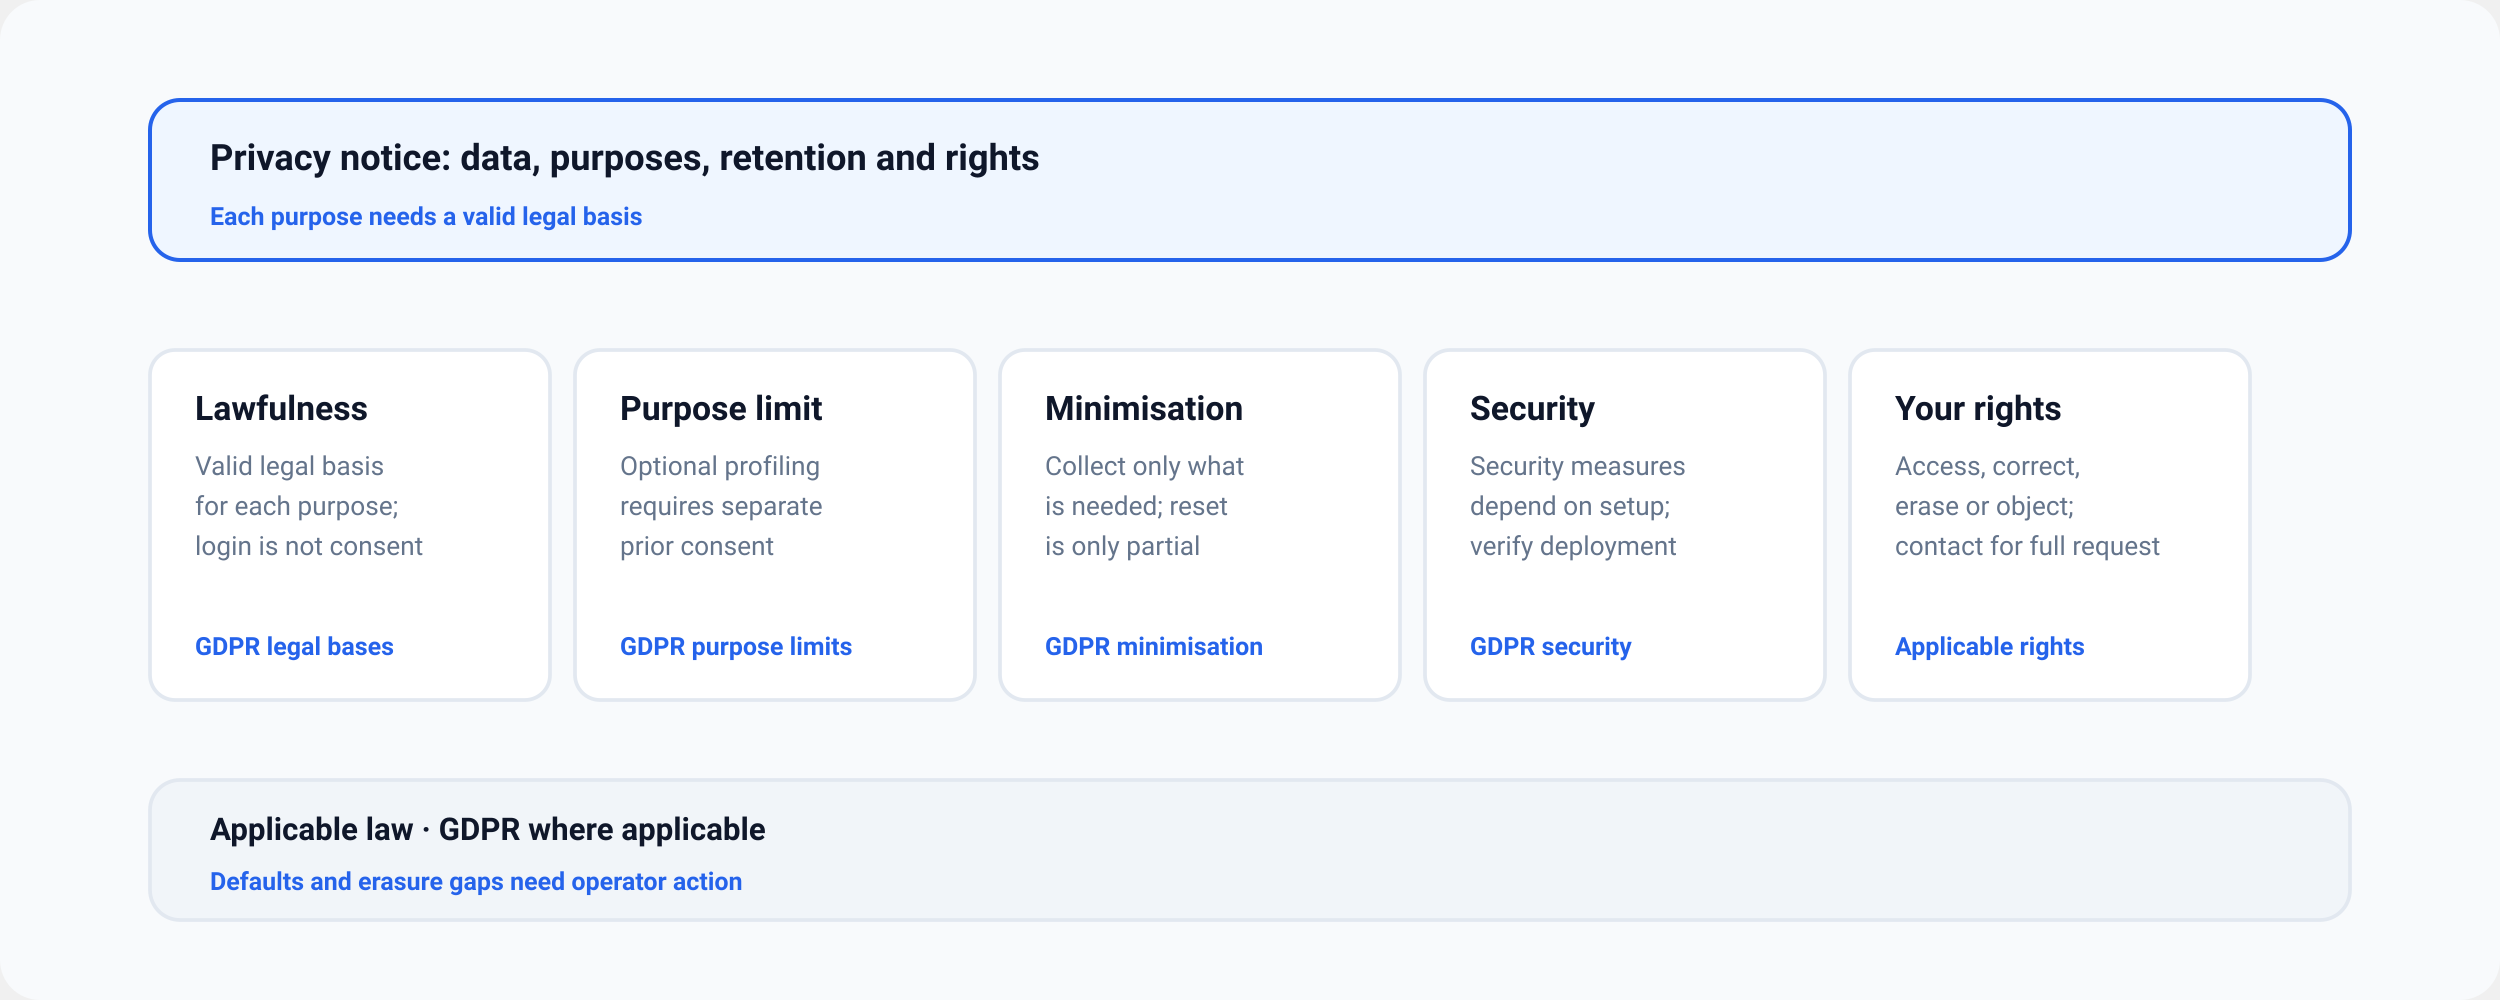
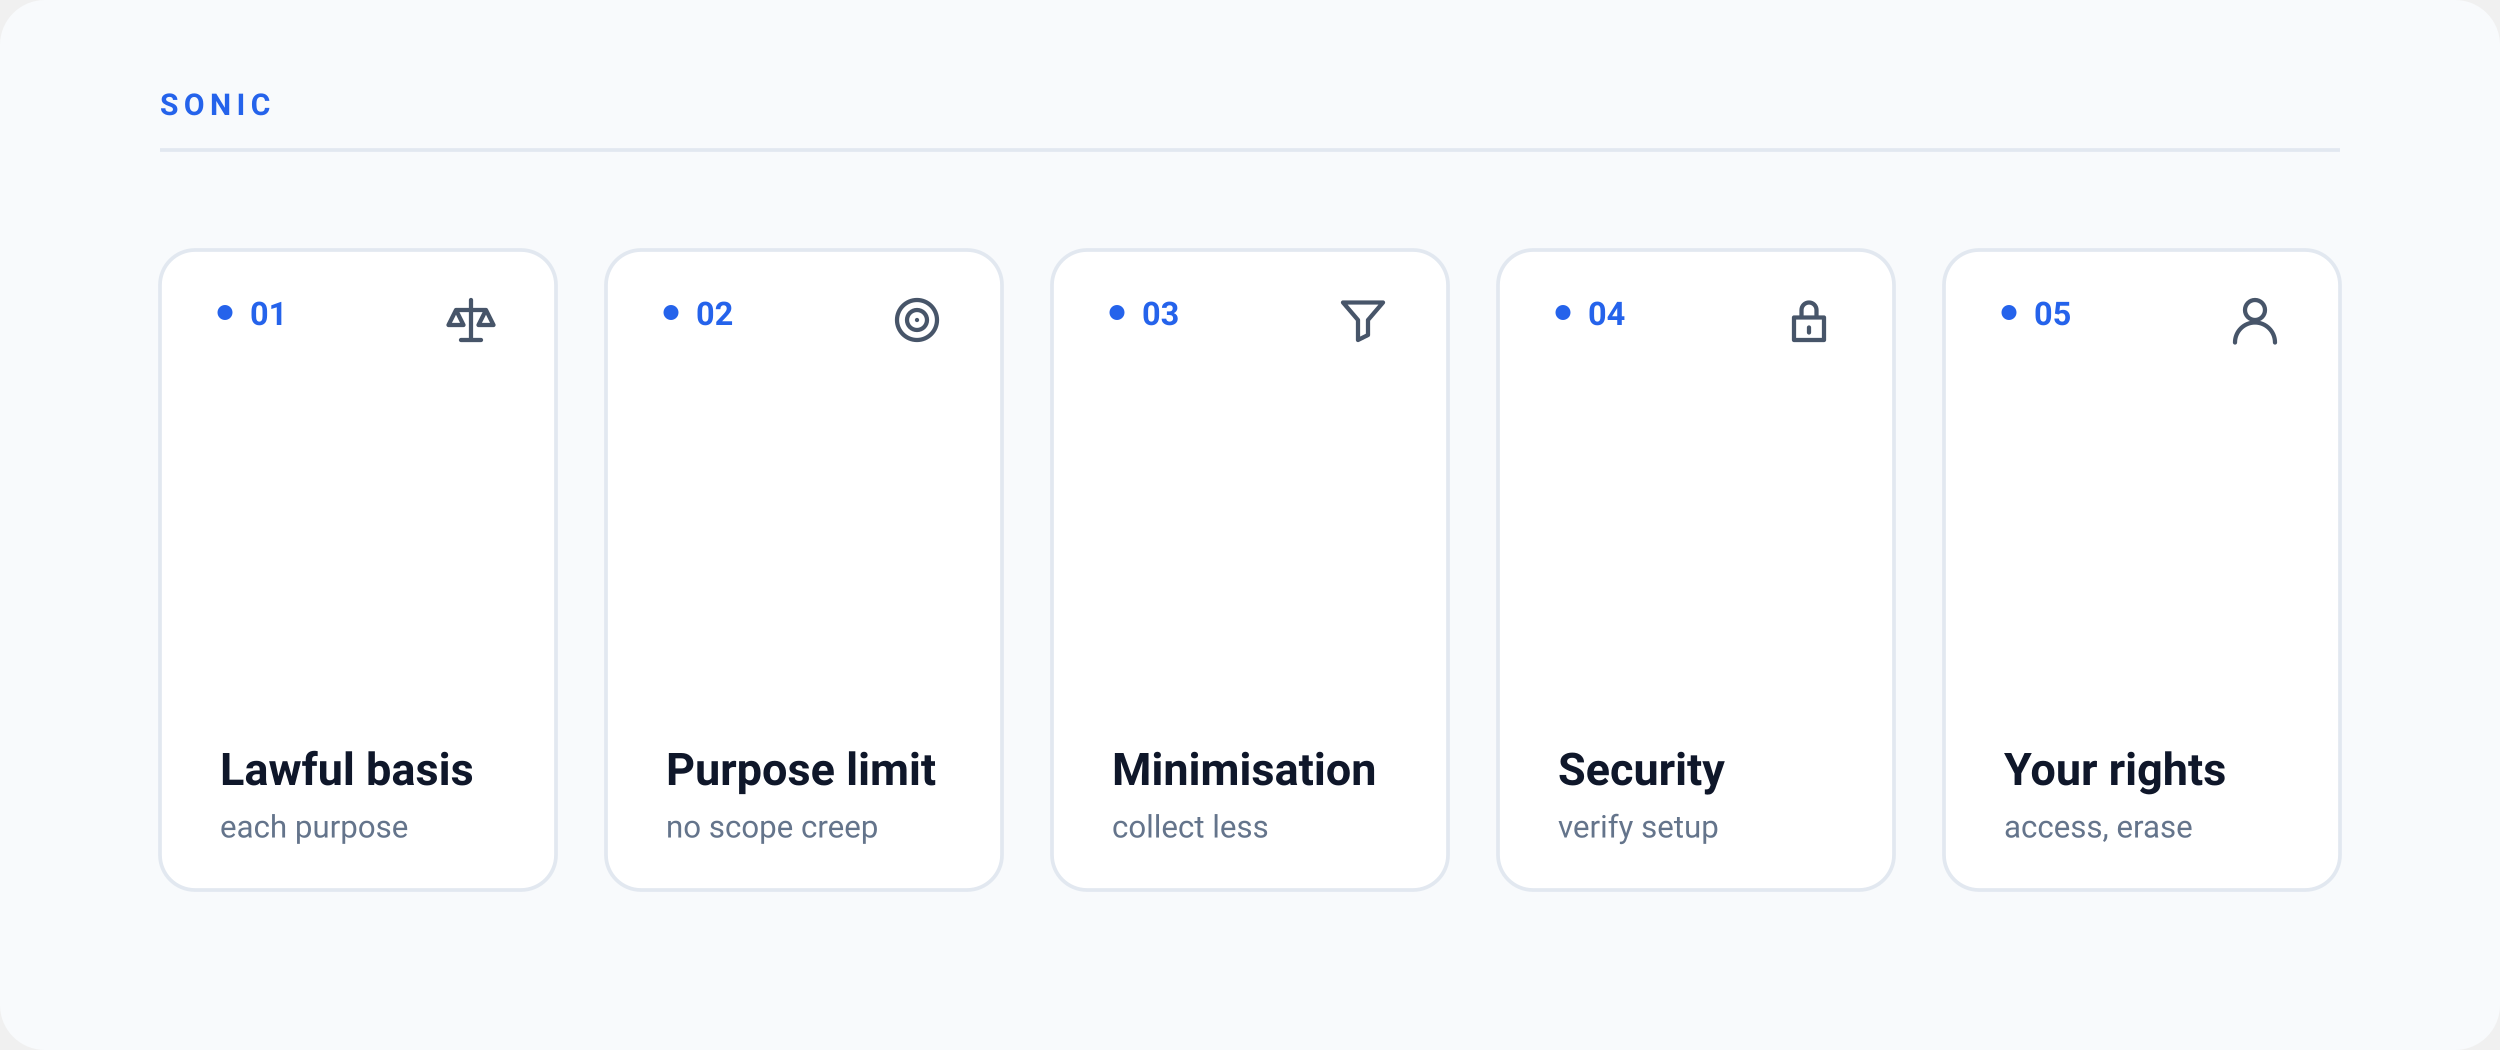
- <svg xmlns="http://www.w3.org/2000/svg" viewBox="0 0 1000 400" width="100%" role="img" aria-label="Privacy principles under applicable law: a valid basis for each purpose, separate prior consent for optional profiling, minimisation, configuration-dependent security and data rights. Profile reset is partial; defaults and erasure gaps require operator action.">
+ <svg xmlns="http://www.w3.org/2000/svg" viewBox="0 0 1000 420" width="100%" role="img" aria-label="Five privacy principles">
  <style>
-     .bg { fill: #f8fafc; }
-     .roof { fill: #eff6ff; stroke: #2563eb; stroke-width: 1.6; }
-     .pillar { fill: #ffffff; stroke: #e2e8f0; stroke-width: 1.5; }
-     .pt { font: 600 13.5px -apple-system, 'Segoe UI', Roboto, 'Noto Sans', sans-serif; fill: #0f172a; }
-     .pb { font: 400 10.5px -apple-system, 'Segoe UI', Roboto, 'Noto Sans', sans-serif; fill: #64748b; }
-     .law { font: 600 10px -apple-system, 'Segoe UI', Roboto, 'Noto Sans', sans-serif; fill: #2563eb; }
-     .base { fill: #f1f5f9; stroke: #e2e8f0; stroke-width: 1.5; }
-     .bt { font: 600 12.5px -apple-system, 'Segoe UI', Roboto, 'Noto Sans', sans-serif; fill: #0f172a; }
-     .roof-t { font: 600 14.5px -apple-system, 'Segoe UI', Roboto, 'Noto Sans', sans-serif; fill: #0f172a; }
-     @media (prefers-color-scheme: dark) {
-       .bg { fill: #0b0f19; }
-       .roof { fill: rgba(59,130,246,0.12); stroke: #3b82f6; }
-       .pillar { fill: #111827; stroke: #1e293b; }
-       .pt { fill: #f1f5f9; }
-       .pb { fill: #94a3b8; }
-       .law { fill: #60a5fa; }
-       .base { fill: #111827; stroke: #1e293b; }
-       .bt { fill: #f1f5f9; }
-       .roof-t { fill: #f1f5f9; }
-     }
+     .bg{fill:#f8fafc} .card{fill:#ffffff;stroke:#e2e8f0;stroke-width:1.5}
+     .soft{fill:#f1f5f9;stroke:#e2e8f0;stroke-width:1.5}
+     .accent{fill:#eff6ff;stroke:#bfdbfe;stroke-width:1.6}
+     .warm{fill:#fffbeb;stroke:#fcd34d;stroke-width:1.5}
+     .good{fill:#f0fdf4;stroke:#bbf7d0;stroke-width:1.5}
+     .kicker{font:700 12px -apple-system, 'Segoe UI', Roboto, 'Noto Sans', 'Noto Sans CJK SC', sans-serif;letter-spacing:.18em;fill:#2563eb}
+     .num{font:700 13px -apple-system, 'Segoe UI', Roboto, 'Noto Sans', 'Noto Sans CJK SC', sans-serif;fill:#2563eb}
+     .label{font:600 18px -apple-system, 'Segoe UI', Roboto, 'Noto Sans', 'Noto Sans CJK SC', sans-serif;fill:#0f172a}
+     .label-sm{font:600 15px -apple-system, 'Segoe UI', Roboto, 'Noto Sans', 'Noto Sans CJK SC', sans-serif;fill:#0f172a}
+     .meta{font:400 12.5px -apple-system, 'Segoe UI', Roboto, 'Noto Sans', 'Noto Sans CJK SC', sans-serif;fill:#64748b}
+     .mono{font:400 12px 'SFMono-Regular', Consolas, 'Liberation Mono', monospace;fill:#64748b}
+     .foot{font:600 12px -apple-system, 'Segoe UI', Roboto, 'Noto Sans', 'Noto Sans CJK SC', sans-serif;fill:#64748b}
+     .stroke{stroke:#e2e8f0;stroke-width:1.5;fill:none}
+     .accent-stroke{stroke:#2563eb;stroke-width:1.8;fill:none}
+     .arrow{stroke:#64748b;stroke-width:1.6;fill:none;stroke-linecap:round;stroke-linejoin:round}
+     .arrow-head{fill:#64748b}
+     .icon{stroke:#475569;stroke-width:1.7;fill:none;stroke-linecap:round;stroke-linejoin:round}
+     .icon-accent{stroke:#2563eb;stroke-width:1.9;fill:none;stroke-linecap:round;stroke-linejoin:round}
+     .dot{fill:#2563eb}
+     @media print{ .bg{fill:#fff} }
  </style>
-   <rect class="bg" width="1000" height="400" rx="16" />
-   <rect class="roof" x="60" y="40" width="880" height="64" rx="12" />
-   <text class="roof-t" x="84" y="68">Privacy notice: data, purposes, retention and rights</text>
-   <text class="law" x="84" y="90">Each purpose needs a valid legal basis</text>
-   <rect class="pillar" x="60" y="140" width="160" height="140" rx="10" />
-   <text class="pt" x="78" y="168">Lawfulness</text>
-   <text class="pb" x="78" y="190">Valid legal basis</text>
-   <text class="pb" x="78" y="206">for each purpose;</text>
-   <text class="pb" x="78" y="222">login is not consent</text>
-   <text class="law" x="78" y="262">GDPR legal bases</text>
-   <rect class="pillar" x="230" y="140" width="160" height="140" rx="10" />
-   <text class="pt" x="248" y="168">Purpose limit</text>
-   <text class="pb" x="248" y="190">Optional profiling</text>
-   <text class="pb" x="248" y="206">requires separate</text>
-   <text class="pb" x="248" y="222">prior consent</text>
-   <text class="law" x="248" y="262">GDPR purpose limits</text>
-   <rect class="pillar" x="400" y="140" width="160" height="140" rx="10" />
-   <text class="pt" x="418" y="168">Minimisation</text>
-   <text class="pb" x="418" y="190">Collect only what</text>
-   <text class="pb" x="418" y="206">is needed; reset</text>
-   <text class="pb" x="418" y="222">is only partial</text>
-   <text class="law" x="418" y="262">GDPR minimisation</text>
-   <rect class="pillar" x="570" y="140" width="160" height="140" rx="10" />
-   <text class="pt" x="588" y="168">Security</text>
-   <text class="pb" x="588" y="190">Security measures</text>
-   <text class="pb" x="588" y="206">depend on setup;</text>
-   <text class="pb" x="588" y="222">verify deployment</text>
-   <text class="law" x="588" y="262">GDPR security</text>
-   <rect class="pillar" x="740" y="140" width="160" height="140" rx="10" />
-   <text class="pt" x="758" y="168">Your rights</text>
-   <text class="pb" x="758" y="190">Access, correct,</text>
-   <text class="pb" x="758" y="206">erase or object;</text>
-   <text class="pb" x="758" y="222">contact for full request</text>
-   <text class="law" x="758" y="262">Applicable rights</text>
-   <rect class="base" x="60" y="312" width="880" height="56" rx="12" />
-   <text class="bt" x="84" y="336" font-size="12">Applicable law · GDPR where applicable</text>
-   <text class="law" x="84" y="356">Defaults and erasure gaps need operator action</text>
+   <rect class="bg" width="1000" height="420" rx="18" />
+   <text class="kicker" x="64" y="46">SONIC</text>
+   <line x1="64" y1="60" x2="936" y2="60" class="stroke" />
+   <rect class="card" x="64" y="100" width="158.4" height="256" rx="14" />
+   <g class="icon" transform="translate(176.4 116) scale(1.000)">
+     <path d="M12 4v16 M6 8h12 M6 8l-3 6h6z M18 8l-3 6h6z M8 20h8" />
+   </g>
+   <circle class="dot" cx="90" cy="125" r="3" />
+   <text class="num" x="100" y="130">01</text>
+   <text class="label" x="88" y="314">Lawful basis</text>
+   <text class="meta" x="88" y="335">each purpose</text>
+   <rect class="card" x="242.4" y="100" width="158.4" height="256" rx="14" />
+   <g class="icon" transform="translate(354.8 116) scale(1.000)">
+     <path d="M12 4a8 8 0 1 0 0 16 8 8 0 0 0 0-16z M12 8a4 4 0 1 0 0 8 4 4 0 0 0 0-8z M12 12h.01" />
+   </g>
+   <circle class="dot" cx="268.4" cy="125" r="3" />
+   <text class="num" x="278.4" y="130">02</text>
+   <text class="label" x="266.4" y="314">Purpose limit</text>
+   <text class="meta" x="266.4" y="335">no scope creep</text>
+   <rect class="card" x="420.8" y="100" width="158.4" height="256" rx="14" />
+   <g class="icon" transform="translate(533.2 116) scale(1.000)">
+     <path d="M4 5h16l-6 7v6l-4 2v-8z" />
+   </g>
+   <circle class="dot" cx="446.8" cy="125" r="3" />
+   <text class="num" x="456.8" y="130">03</text>
+   <text class="label" x="444.8" y="314">Minimisation</text>
+   <text class="meta" x="444.8" y="335">collect less</text>
+   <rect class="card" x="599.2" y="100" width="158.4" height="256" rx="14" />
+   <g class="icon" transform="translate(711.6 116) scale(1.000)">
+     <path d="M6 11h12v9H6z M9 11V8a3 3 0 0 1 6 0v3 M12 15v2" />
+   </g>
+   <circle class="dot" cx="625.2" cy="125" r="3" />
+   <text class="num" x="635.2" y="130">04</text>
+   <text class="label" x="623.2" y="314">Security</text>
+   <text class="meta" x="623.2" y="335">verify setup</text>
+   <rect class="card" x="777.6" y="100" width="158.4" height="256" rx="14" />
+   <g class="icon" transform="translate(890 116) scale(1.000)">
+     <path d="M12 4a4 4 0 1 0 0 8 4 4 0 0 0 0-8z M4 21a8 8 0 0 1 16 0" />
+   </g>
+   <circle class="dot" cx="803.6" cy="125" r="3" />
+   <text class="num" x="813.6" y="130">05</text>
+   <text class="label" x="801.6" y="314">Your rights</text>
+   <text class="meta" x="801.6" y="335">access, erase</text>
</svg>
